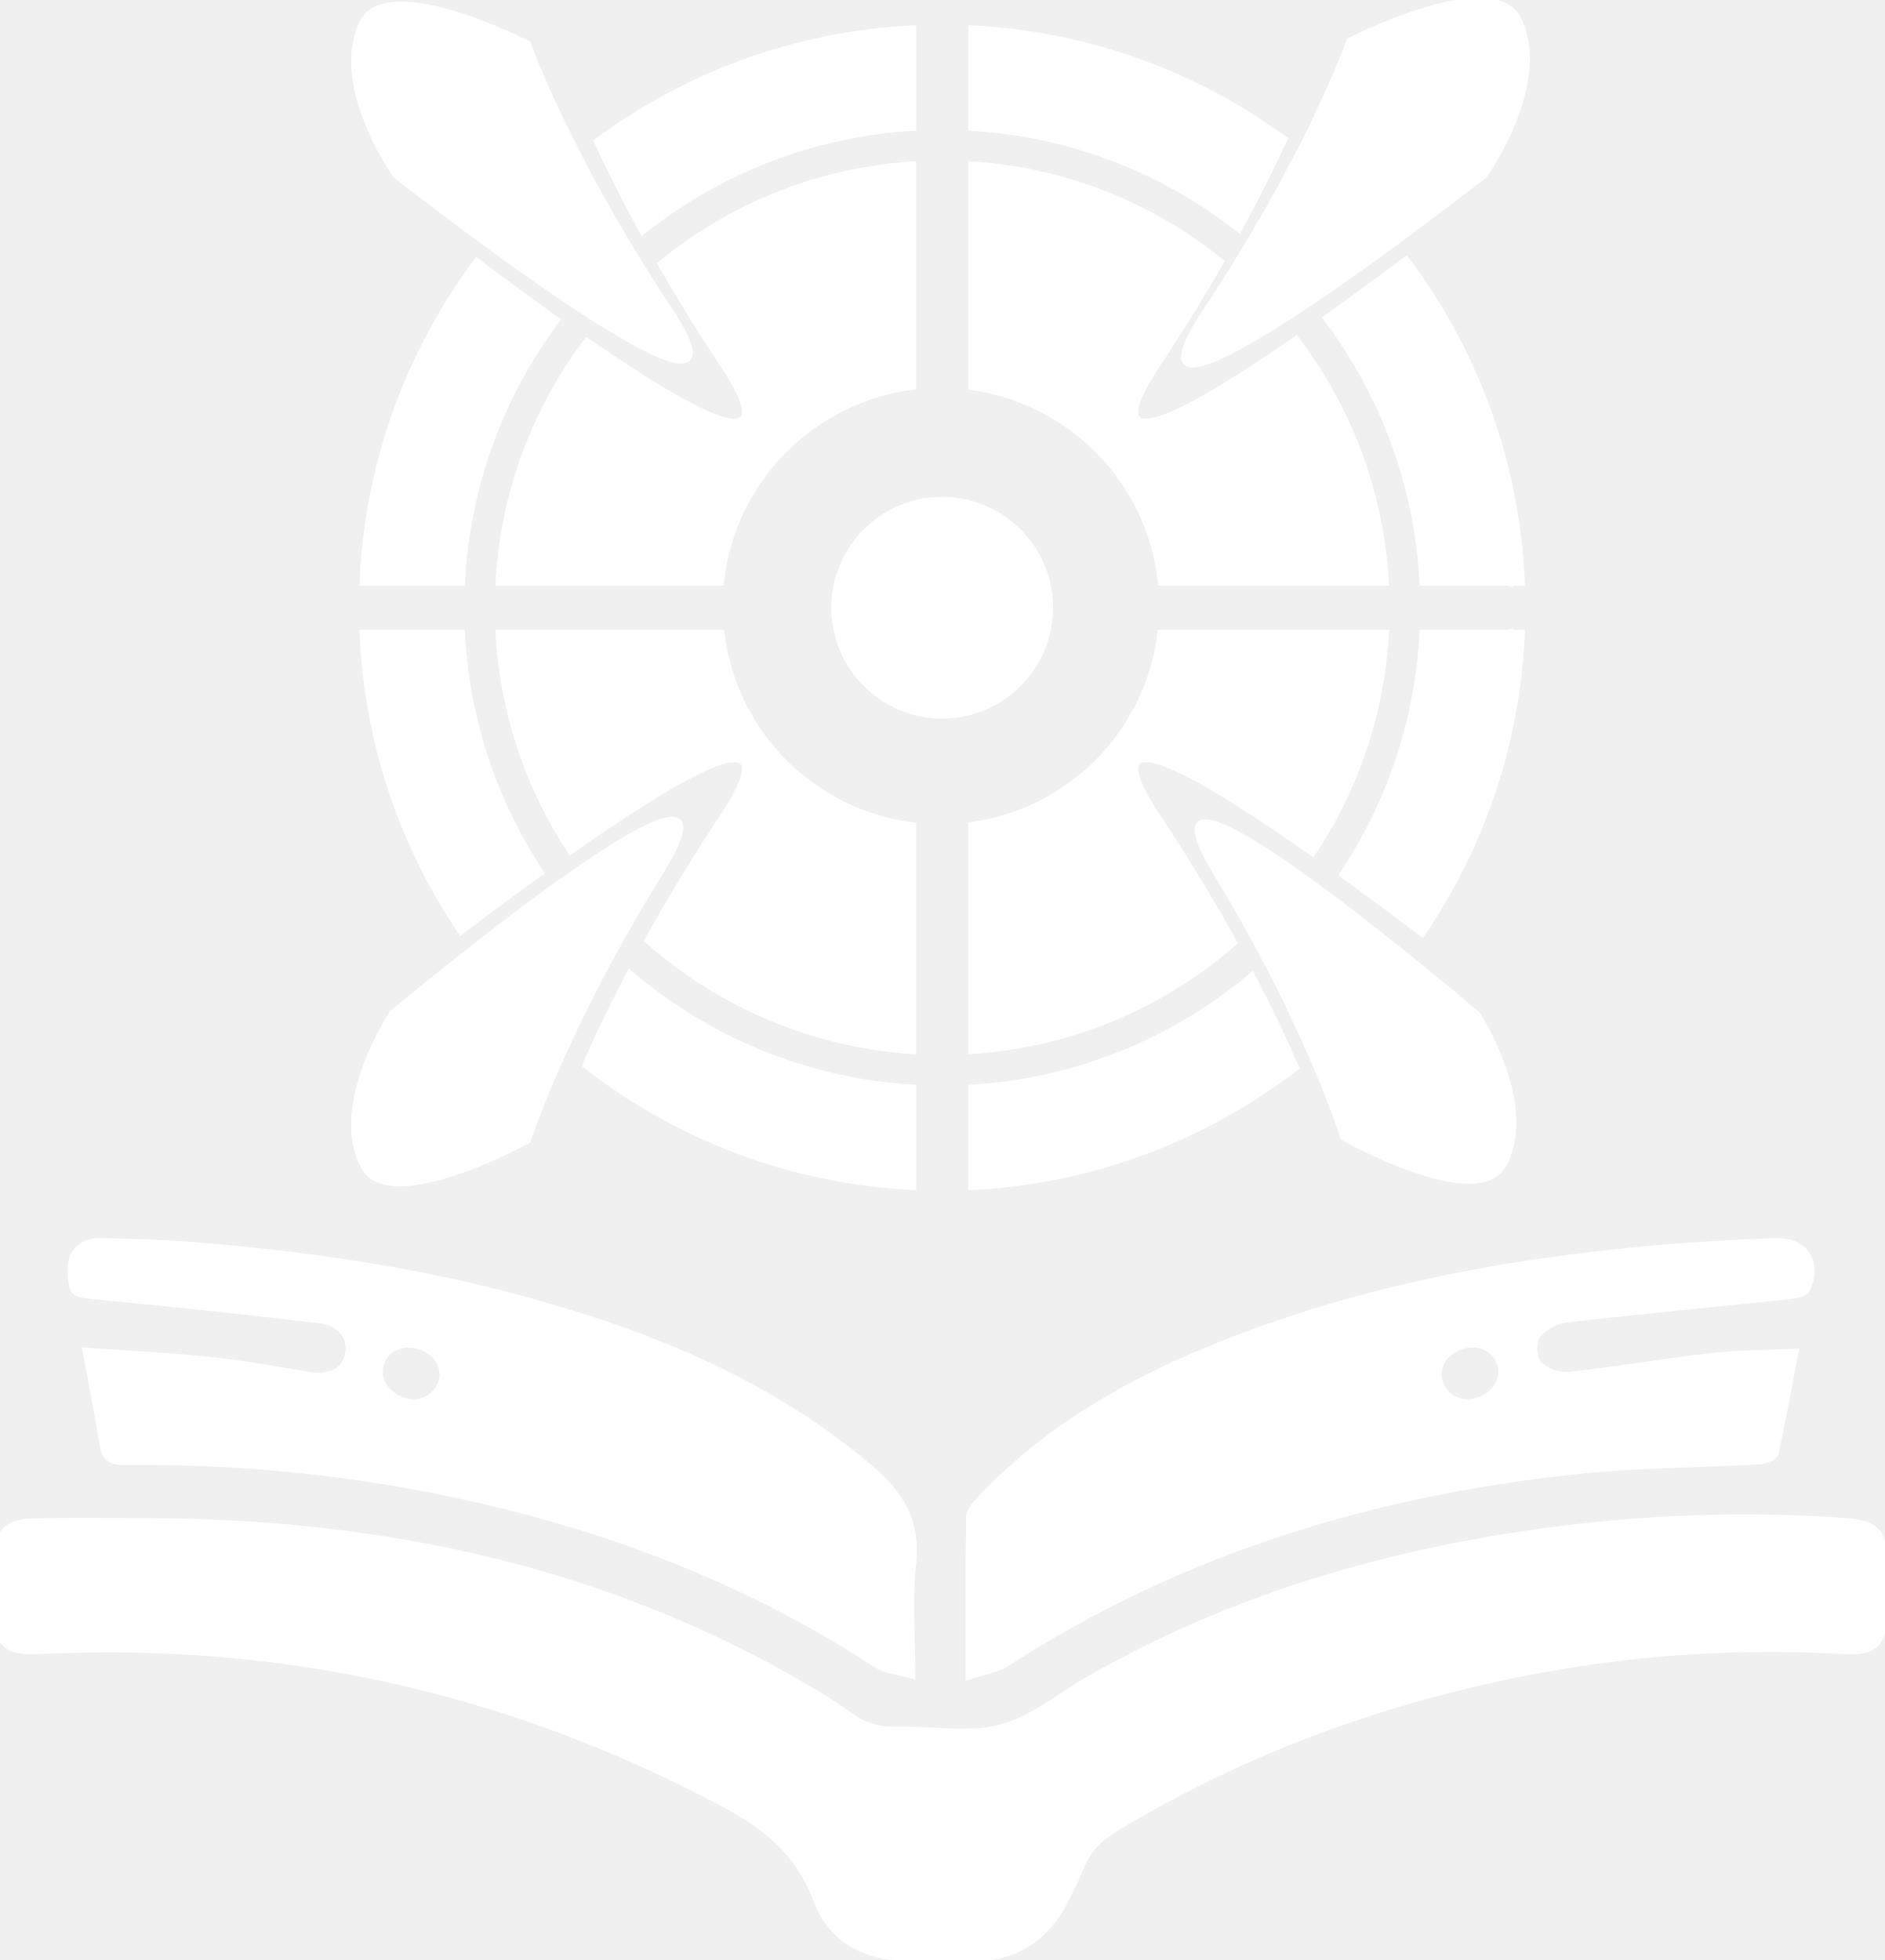
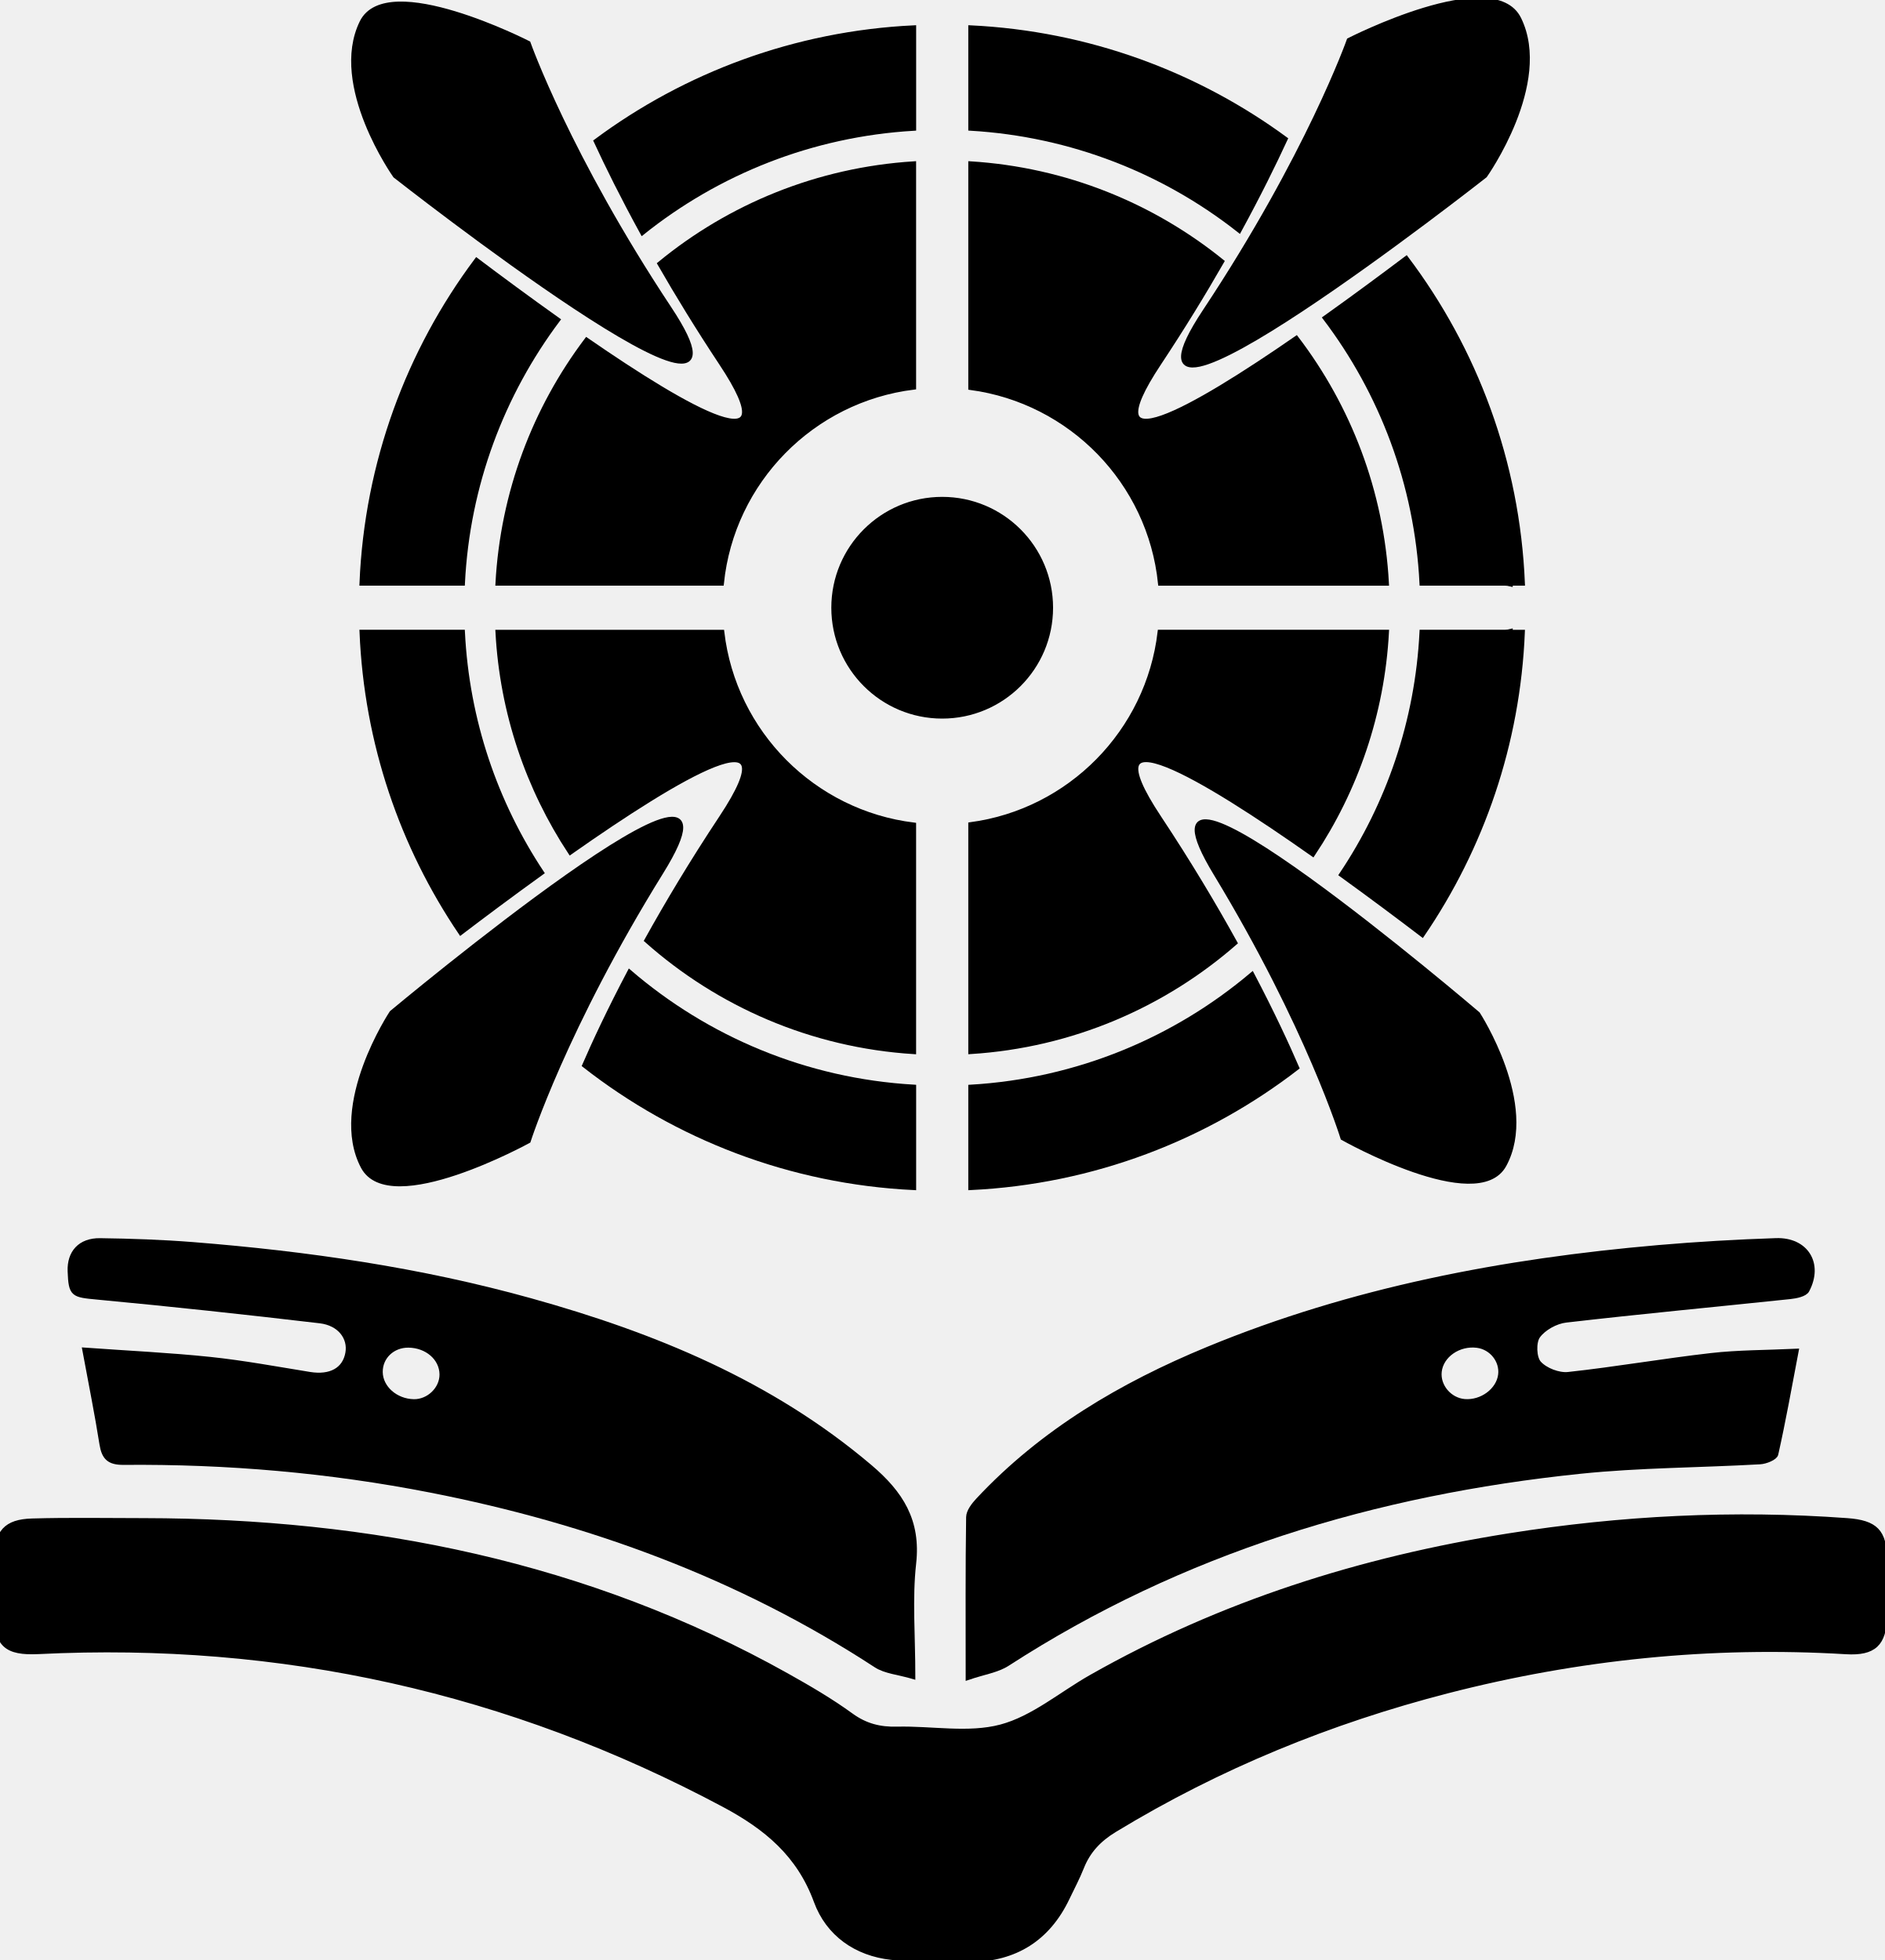
- <svg xmlns="http://www.w3.org/2000/svg" version="1.1" id="Capa_1" x="0px" y="0px" viewBox="0 0 419.72 436.52" style="enable-background:new 0 0 419.72 436.52;" xml:space="preserve" fill="white" stroke="white">
+ <svg xmlns="http://www.w3.org/2000/svg" version="1.1" id="Capa_1" x="0px" y="0px" viewBox="0 0 419.72 436.52" style="enable-background:new 0 0 419.72 436.52;" xml:space="preserve" fill="black" stroke="black">
  <g>
    <g>
-       <path d="M32.06,338.61c50.41,0.08,98.68,9.64,143.16,34.53c4.91,2.75,9.8,5.6,14.34,8.9c3.18,2.31,6.37,3.1,10.18,3.01    c7.74-0.19,15.89,1.44,23.13-0.48c7.16-1.9,13.39-7.28,20.07-11.07c28.99-16.46,60.24-26.29,93.04-31.5    c24.99-3.97,50.11-5.24,75.37-3.39c6.3,0.46,8.32,2.48,8.36,8.64c0.03,4.23,0.04,8.45-0.01,12.68c-0.07,6.19-2.4,8.36-8.62,7.99    c-30.04-1.81-59.62,1.21-88.74,8.71c-26.19,6.75-50.98,16.87-74.13,30.95c-3.42,2.08-5.86,4.63-7.32,8.31    c-0.93,2.35-2.13,4.59-3.22,6.88c-4.31,9.03-11.57,13.57-21.49,13.71c-5.9,0.08-11.85,0.16-17.7-0.49    c-7.86-0.87-14.08-5.25-16.76-12.55c-3.81-10.4-11.1-16.43-20.54-21.47c-47.76-25.49-98.58-36.76-152.57-34.08    c-7.28,0.36-9.46-1.59-9.45-8.84c0-3.94-0.02-7.89,0.01-11.83c0.05-5.96,2.1-8.37,7.98-8.53    C15.45,338.45,23.76,338.61,32.06,338.61z" />
-       <path d="M215.54,373.66c0-13.01-0.07-24.39,0.1-35.77c0.02-1.3,1.19-2.78,2.18-3.84c14.32-15.31,31.94-25.67,51.1-33.59    c32.17-13.29,65.93-19.68,100.44-22.67c8.69-0.75,17.41-1.25,26.12-1.54c6.72-0.23,10.08,5.21,6.94,11.13    c-0.49,0.92-2.48,1.31-3.83,1.45c-16.63,1.75-33.28,3.31-49.88,5.23c-2.24,0.26-4.94,1.74-6.22,3.52    c-0.97,1.35-0.85,4.81,0.24,6.01c1.41,1.56,4.37,2.7,6.49,2.47c10.62-1.15,21.16-3,31.77-4.21c6.09-0.7,12.26-0.65,19.04-0.97    c-1.56,8.18-2.88,15.63-4.54,23c-0.19,0.83-2.29,1.67-3.55,1.74c-13.34,0.76-26.76,0.74-40.03,2.11    c-45.68,4.72-88.69,17.68-127.57,42.84C222.06,372.04,219.11,372.44,215.54,373.66z M320.55,305.47    c-0.37,3.24,2.26,6.34,5.59,6.62c3.82,0.31,7.55-2.46,7.97-5.92c0.38-3.12-1.97-6.07-5.17-6.49    C324.87,299.15,320.96,301.84,320.55,305.47z" />
-       <path d="M18.83,300.63c9.85,0.71,18.97,1.13,28.04,2.08c7.4,0.78,14.75,2.15,22.11,3.34c4.61,0.74,7.77-0.97,8.43-4.74    c0.59-3.36-1.75-6.57-6.16-7.09c-16.47-1.94-32.96-3.72-49.47-5.27c-5.54-0.52-6.02-0.52-6.22-5.82    c-0.16-4.18,2.28-6.93,6.72-6.87c6.89,0.09,13.8,0.33,20.67,0.87c25.43,2.02,50.62,5.65,75.24,12.51    c27.46,7.65,53.42,18.28,75.54,37.03c6.94,5.89,10.85,12.03,9.78,21.54c-0.88,7.9-0.18,15.97-0.18,25.23    c-3.28-0.97-6.16-1.16-8.27-2.53c-30.37-19.82-63.7-32.03-99.12-38.97c-22.59-4.43-45.41-6.39-68.41-6.19    c-3.26,0.03-4.4-1.12-4.88-4.11C21.6,315,20.27,308.39,18.83,300.63z M98.37,306.08c-0.04-3.58-3.3-6.4-7.42-6.44    c-3.52-0.03-6.25,2.57-6.22,5.93c0.03,3.51,3.38,6.47,7.4,6.55C95.45,312.18,98.41,309.32,98.37,306.08z" />
+       <path d="M32.06,338.61c50.41,0.08,98.68,9.64,143.16,34.53c4.91,2.75,9.8,5.6,14.34,8.9c3.18,2.31,6.37,3.1,10.18,3.01     c7.74-0.19,15.89,1.44,23.13-0.48c7.16-1.9,13.39-7.28,20.07-11.07c28.99-16.46,60.24-26.29,93.04-31.5     c24.99-3.97,50.11-5.24,75.37-3.39c6.3,0.46,8.32,2.48,8.36,8.64c0.03,4.23,0.04,8.45-0.01,12.68c-0.07,6.19-2.4,8.36-8.62,7.99     c-30.04-1.81-59.62,1.21-88.74,8.71c-26.19,6.75-50.98,16.87-74.13,30.95c-3.42,2.08-5.86,4.63-7.32,8.31     c-0.93,2.35-2.13,4.59-3.22,6.88c-4.31,9.03-11.57,13.57-21.49,13.71c-5.9,0.08-11.85,0.16-17.7-0.49     c-7.86-0.87-14.08-5.25-16.76-12.55c-3.81-10.4-11.1-16.43-20.54-21.47c-47.76-25.49-98.58-36.76-152.57-34.08     c-7.28,0.36-9.46-1.59-9.45-8.84c0-3.94-0.02-7.89,0.01-11.83c0.05-5.96,2.1-8.37,7.98-8.53     C15.45,338.45,23.76,338.61,32.06,338.61z" />
+       <path d="M215.54,373.66c0-13.01-0.07-24.39,0.1-35.77c0.02-1.3,1.19-2.78,2.18-3.84c14.32-15.31,31.94-25.67,51.1-33.59     c32.17-13.29,65.93-19.68,100.44-22.67c8.69-0.75,17.41-1.25,26.12-1.54c6.72-0.23,10.08,5.21,6.94,11.13     c-0.49,0.92-2.48,1.31-3.83,1.45c-16.63,1.75-33.28,3.31-49.88,5.23c-2.24,0.26-4.94,1.74-6.22,3.52     c-0.97,1.35-0.85,4.81,0.24,6.01c1.41,1.56,4.37,2.7,6.49,2.47c10.62-1.15,21.16-3,31.77-4.21c6.09-0.7,12.26-0.65,19.04-0.97     c-1.56,8.18-2.88,15.63-4.54,23c-0.19,0.83-2.29,1.67-3.55,1.74c-13.34,0.76-26.76,0.74-40.03,2.11     c-45.68,4.72-88.69,17.68-127.57,42.84C222.06,372.04,219.11,372.44,215.54,373.66z M320.55,305.47     c-0.37,3.24,2.26,6.34,5.59,6.62c3.82,0.31,7.55-2.46,7.97-5.92c0.38-3.12-1.97-6.07-5.17-6.49     C324.87,299.15,320.96,301.84,320.55,305.47z" />
+       <path d="M18.83,300.63c9.85,0.71,18.97,1.13,28.04,2.08c7.4,0.78,14.75,2.15,22.11,3.34c4.61,0.74,7.77-0.97,8.43-4.74     c0.59-3.36-1.75-6.57-6.16-7.09c-16.47-1.94-32.96-3.72-49.47-5.27c-5.54-0.52-6.02-0.52-6.22-5.82     c-0.16-4.18,2.28-6.93,6.72-6.87c6.89,0.09,13.8,0.33,20.67,0.87c25.43,2.02,50.62,5.65,75.24,12.51     c27.46,7.65,53.42,18.28,75.54,37.03c6.94,5.89,10.85,12.03,9.78,21.54c-0.88,7.9-0.18,15.97-0.18,25.23     c-3.28-0.97-6.16-1.16-8.27-2.53c-30.37-19.82-63.7-32.03-99.12-38.97c-22.59-4.43-45.41-6.39-68.41-6.19     c-3.26,0.03-4.4-1.12-4.88-4.11C21.6,315,20.27,308.39,18.83,300.63z M98.37,306.08c-0.04-3.58-3.3-6.4-7.42-6.44     c-3.52-0.03-6.25,2.57-6.22,5.93c0.03,3.51,3.38,6.47,7.4,6.55C95.45,312.18,98.41,309.32,98.37,306.08z" />
    </g>
    <g>
-       <path d="M117.66,9.61c0,0,8.82,25.02,31.4,59.09c25.51,38.48-61.07-29.55-61.07-29.55S73.69,18.98,80.57,4.97    C86.2-6.49,117.66,9.61,117.66,9.61z" />
-       <path d="M300.39,8.95c0,0-9.01,25.56-32.08,60.35c-26.06,39.31,62.38-30.18,62.38-30.18s14.6-20.6,7.57-34.91    C332.52-7.5,300.39,8.95,300.39,8.95z" />
-       <path d="M117.68,254.12c0,0,8.05-25.22,29.56-59.87c24.3-39.14-60.03,31.29-60.03,31.29s-13.65,20.55-6.38,34.31    C86.79,271.12,117.68,254.12,117.68,254.12z" />
-       <path d="M299,253.45c0,0-7.6-24.75-28.27-58.87c-23.35-38.54,58.38,31.24,58.38,31.24s13.14,20.24,5.87,33.62    C329.03,270.41,299,253.45,299,253.45z" />
+       <path d="M117.66,9.61c0,0,8.82,25.02,31.4,59.09c25.51,38.48-61.07-29.55-61.07-29.55S73.69,18.98,80.57,4.97     C86.2-6.49,117.66,9.61,117.66,9.61z" />
+       <path d="M300.39,8.95c0,0-9.01,25.56-32.08,60.35c-26.06,39.31,62.38-30.18,62.38-30.18s14.6-20.6,7.57-34.91     C332.52-7.5,300.39,8.95,300.39,8.95z" />
+       <path d="M117.68,254.12c0,0,8.05-25.22,29.56-59.87c24.3-39.14-60.03,31.29-60.03,31.29s-13.65,20.55-6.38,34.31     C86.79,271.12,117.68,254.12,117.68,254.12z" />
+       <path d="M299,253.45c0,0-7.6-24.75-28.27-58.87c-23.35-38.54,58.38,31.24,58.38,31.24s13.14,20.24,5.87,33.62     C329.03,270.41,299,253.45,299,253.45z" />
      <g>
        <g>
          <g>
-             <path d="M275.96,51.34c4.34-7.96,7.74-14.88,10.28-20.38C266.41,16.42,242.28,7.4,216.12,6.14v22.47       C238.64,29.93,259.3,38.21,275.96,51.34z" />
-             <path d="M258.09,80.93c5.37-8.1,10.01-15.71,14.01-22.69c-15.49-12.53-34.84-20.49-55.98-21.81v49.92       c22.35,3,39.95,21.02,42.25,43.59h50.42c-1.1-20.48-8.43-39.31-20.11-54.63C265.53,91.33,242.44,104.53,258.09,80.93z" />
-             <path d="M313.16,57.52c-5.1,3.84-11.45,8.55-18.1,13.29c12.58,16.59,20.43,36.97,21.54,59.12h18.48c0.44,0,0.87,0.07,1.28,0.17       v-0.17h2.71C337.95,102.81,328.48,77.84,313.16,57.52z" />
+             <path d="M275.96,51.34c4.34-7.96,7.74-14.88,10.28-20.38C266.41,16.42,242.28,7.4,216.12,6.14v22.47        C238.64,29.93,259.3,38.21,275.96,51.34z" />
+             <path d="M258.09,80.93c5.37-8.1,10.01-15.71,14.01-22.69c-15.49-12.53-34.84-20.49-55.98-21.81v49.92        c22.35,3,39.95,21.02,42.25,43.59h50.42c-1.1-20.48-8.43-39.31-20.11-54.63C265.53,91.33,242.44,104.53,258.09,80.93z" />
+             <path d="M313.16,57.52c-5.1,3.84-11.45,8.55-18.1,13.29c12.58,16.59,20.43,36.97,21.54,59.12h18.48c0.44,0,0.87,0.07,1.28,0.17        v-0.17h2.71C337.95,102.81,328.48,77.84,313.16,57.52z" />
          </g>
          <g>
-             <path d="M160.7,129.93c2.33-22.75,20.19-40.88,42.8-43.66V36.43c-21.43,1.35-41.01,9.49-56.6,22.31       c3.93,6.84,8.48,14.28,13.72,22.19c15.52,23.4-7.05,10.62-29.99-5.22c-11.5,15.25-18.7,33.92-19.8,54.22H160.7z" />
-             <path d="M203.51,28.62V6.14c-26.46,1.27-50.84,10.48-70.8,25.31c2.56,5.54,5.98,12.45,10.33,20.39       C159.8,38.42,180.69,29.95,203.51,28.62z" />
-             <path d="M124.24,71.23c-6.61-4.7-12.96-9.4-18.11-13.28C91,78.19,81.66,103,80.55,129.93h3.99h0.8h17.69       C104.12,107.97,111.85,87.75,124.24,71.23z" />
+             <path d="M160.7,129.93c2.33-22.75,20.19-40.88,42.8-43.66V36.43c-21.43,1.35-41.01,9.49-56.6,22.31        c3.93,6.84,8.48,14.28,13.72,22.19c15.52,23.4-7.05,10.62-29.99-5.22c-11.5,15.25-18.7,33.92-19.8,54.22H160.7z" />
+             <path d="M203.51,28.62V6.14c-26.46,1.27-50.84,10.48-70.8,25.31c2.56,5.54,5.98,12.45,10.33,20.39        C159.8,38.42,180.69,29.95,203.51,28.62z" />
+             <path d="M124.24,71.23c-6.61-4.7-12.96-9.4-18.11-13.28C91,78.19,81.66,103,80.55,129.93h3.99h0.8h17.69        C104.12,107.97,111.85,87.75,124.24,71.23z" />
          </g>
        </g>
        <g>
          <g>
-             <path d="M258.28,140.76c-2.61,22.22-20.05,39.9-42.16,42.86v50.64c22.5-1.41,42.96-10.33,58.92-24.28       c-4.6-8.33-10.2-17.74-16.94-27.91c-16.48-24.85,9.99-8.9,34.25,8.19c9.54-14.32,15.47-31.25,16.45-49.5H258.28z" />
-             <path d="M216.12,242.08v22.47c27.31-1.31,52.39-11.08,72.69-26.75c-2.18-5.05-5.47-12.17-9.99-20.78       C261.69,231.5,239.95,240.69,216.12,242.08z" />
-             <path d="M336.36,140.76v-0.17c-0.41,0.1-0.83,0.17-1.28,0.17H316.6c-0.99,19.94-7.45,38.44-17.91,54.04       c6.94,5.01,13.34,9.82,18.04,13.4c13.21-19.36,21.31-42.48,22.33-67.43H336.36z" />
+             <path d="M258.28,140.76c-2.61,22.22-20.05,39.9-42.16,42.86v50.64c22.5-1.41,42.96-10.33,58.92-24.28        c-4.6-8.33-10.2-17.74-16.94-27.91c-16.48-24.85,9.99-8.9,34.25,8.19c9.54-14.32,15.47-31.25,16.45-49.5H258.28z" />
+             <path d="M216.12,242.08v22.47c27.31-1.31,52.39-11.08,72.69-26.75c-2.18-5.05-5.47-12.17-9.99-20.78        C261.69,231.5,239.95,240.69,216.12,242.08z" />
+             <path d="M336.36,140.76v-0.17c-0.41,0.1-0.83,0.17-1.28,0.17H316.6c-0.99,19.94-7.45,38.44-17.91,54.04        c6.94,5.01,13.34,9.82,18.04,13.4c13.21-19.36,21.31-42.48,22.33-67.43H336.36z" />
          </g>
          <g>
-             <path d="M143.98,209.45c16.04,14.26,36.74,23.39,59.52,24.82V183.7c-22.37-2.74-40.08-20.53-42.71-42.93h-49.96       c0.97,18.07,6.79,34.84,16.16,49.07c24.09-16.92,49.96-32.39,33.63-7.75C154.03,192.03,148.53,201.25,143.98,209.45z" />
-             <path d="M140.18,216.48c-4.51,8.56-7.82,15.67-10.04,20.79c20.42,15.98,45.76,25.95,73.37,27.28v-22.48       C179.38,240.68,157.4,231.28,140.18,216.48z" />
-             <path d="M103.03,140.76H85.34h-0.8h-3.98c1.02,24.76,8.99,47.72,22.02,66.98c4.78-3.64,11.18-8.43,18.06-13.39       C110.36,178.85,104.01,160.51,103.03,140.76z" />
+             <path d="M143.98,209.45c16.04,14.26,36.74,23.39,59.52,24.82V183.7c-22.37-2.74-40.08-20.53-42.71-42.93h-49.96        c0.97,18.07,6.79,34.84,16.16,49.07c24.09-16.92,49.96-32.39,33.63-7.75C154.03,192.03,148.53,201.25,143.98,209.45z" />
+             <path d="M140.18,216.48c-4.51,8.56-7.82,15.67-10.04,20.79c20.42,15.98,45.76,25.95,73.37,27.28v-22.48        C179.38,240.68,157.4,231.28,140.18,216.48z" />
+             <path d="M103.03,140.76H85.34h-0.8h-3.98c1.02,24.76,8.99,47.72,22.02,66.98c4.78-3.64,11.18-8.43,18.06-13.39        C110.36,178.85,104.01,160.51,103.03,140.76z" />
          </g>
        </g>
      </g>
      <circle cx="209.81" cy="135.35" r="24.19" />
    </g>
  </g>
</svg>
